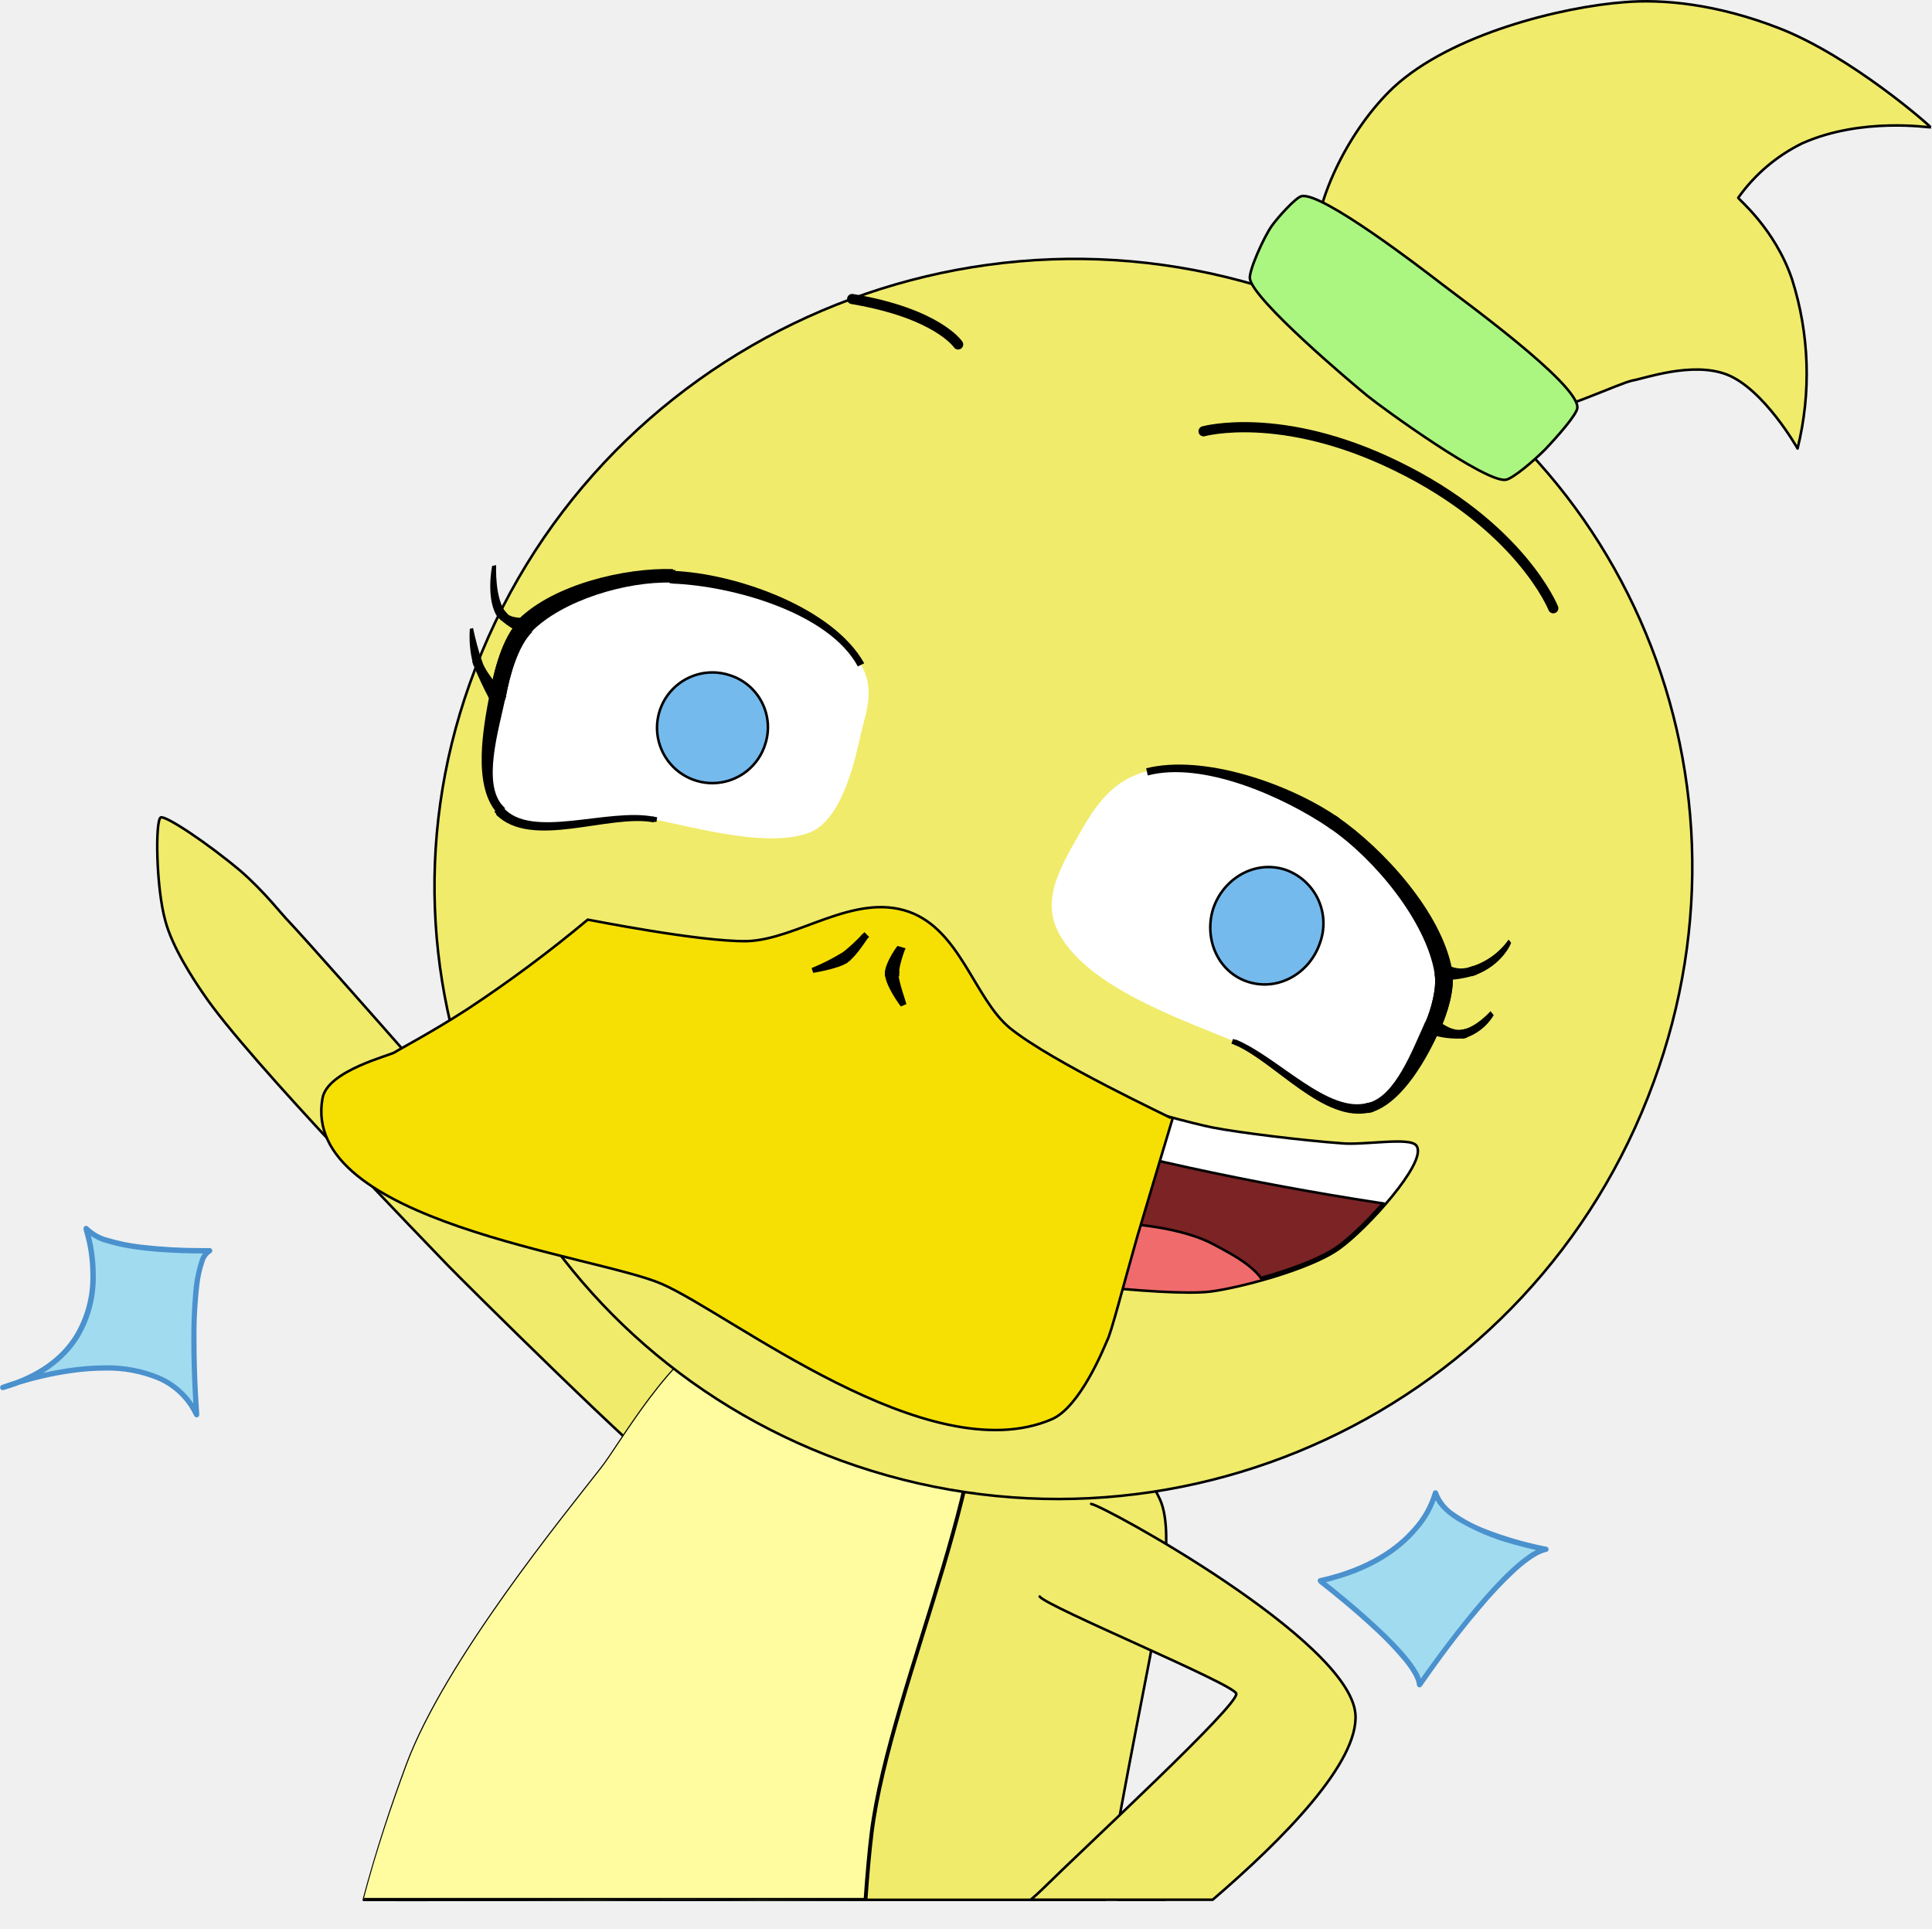
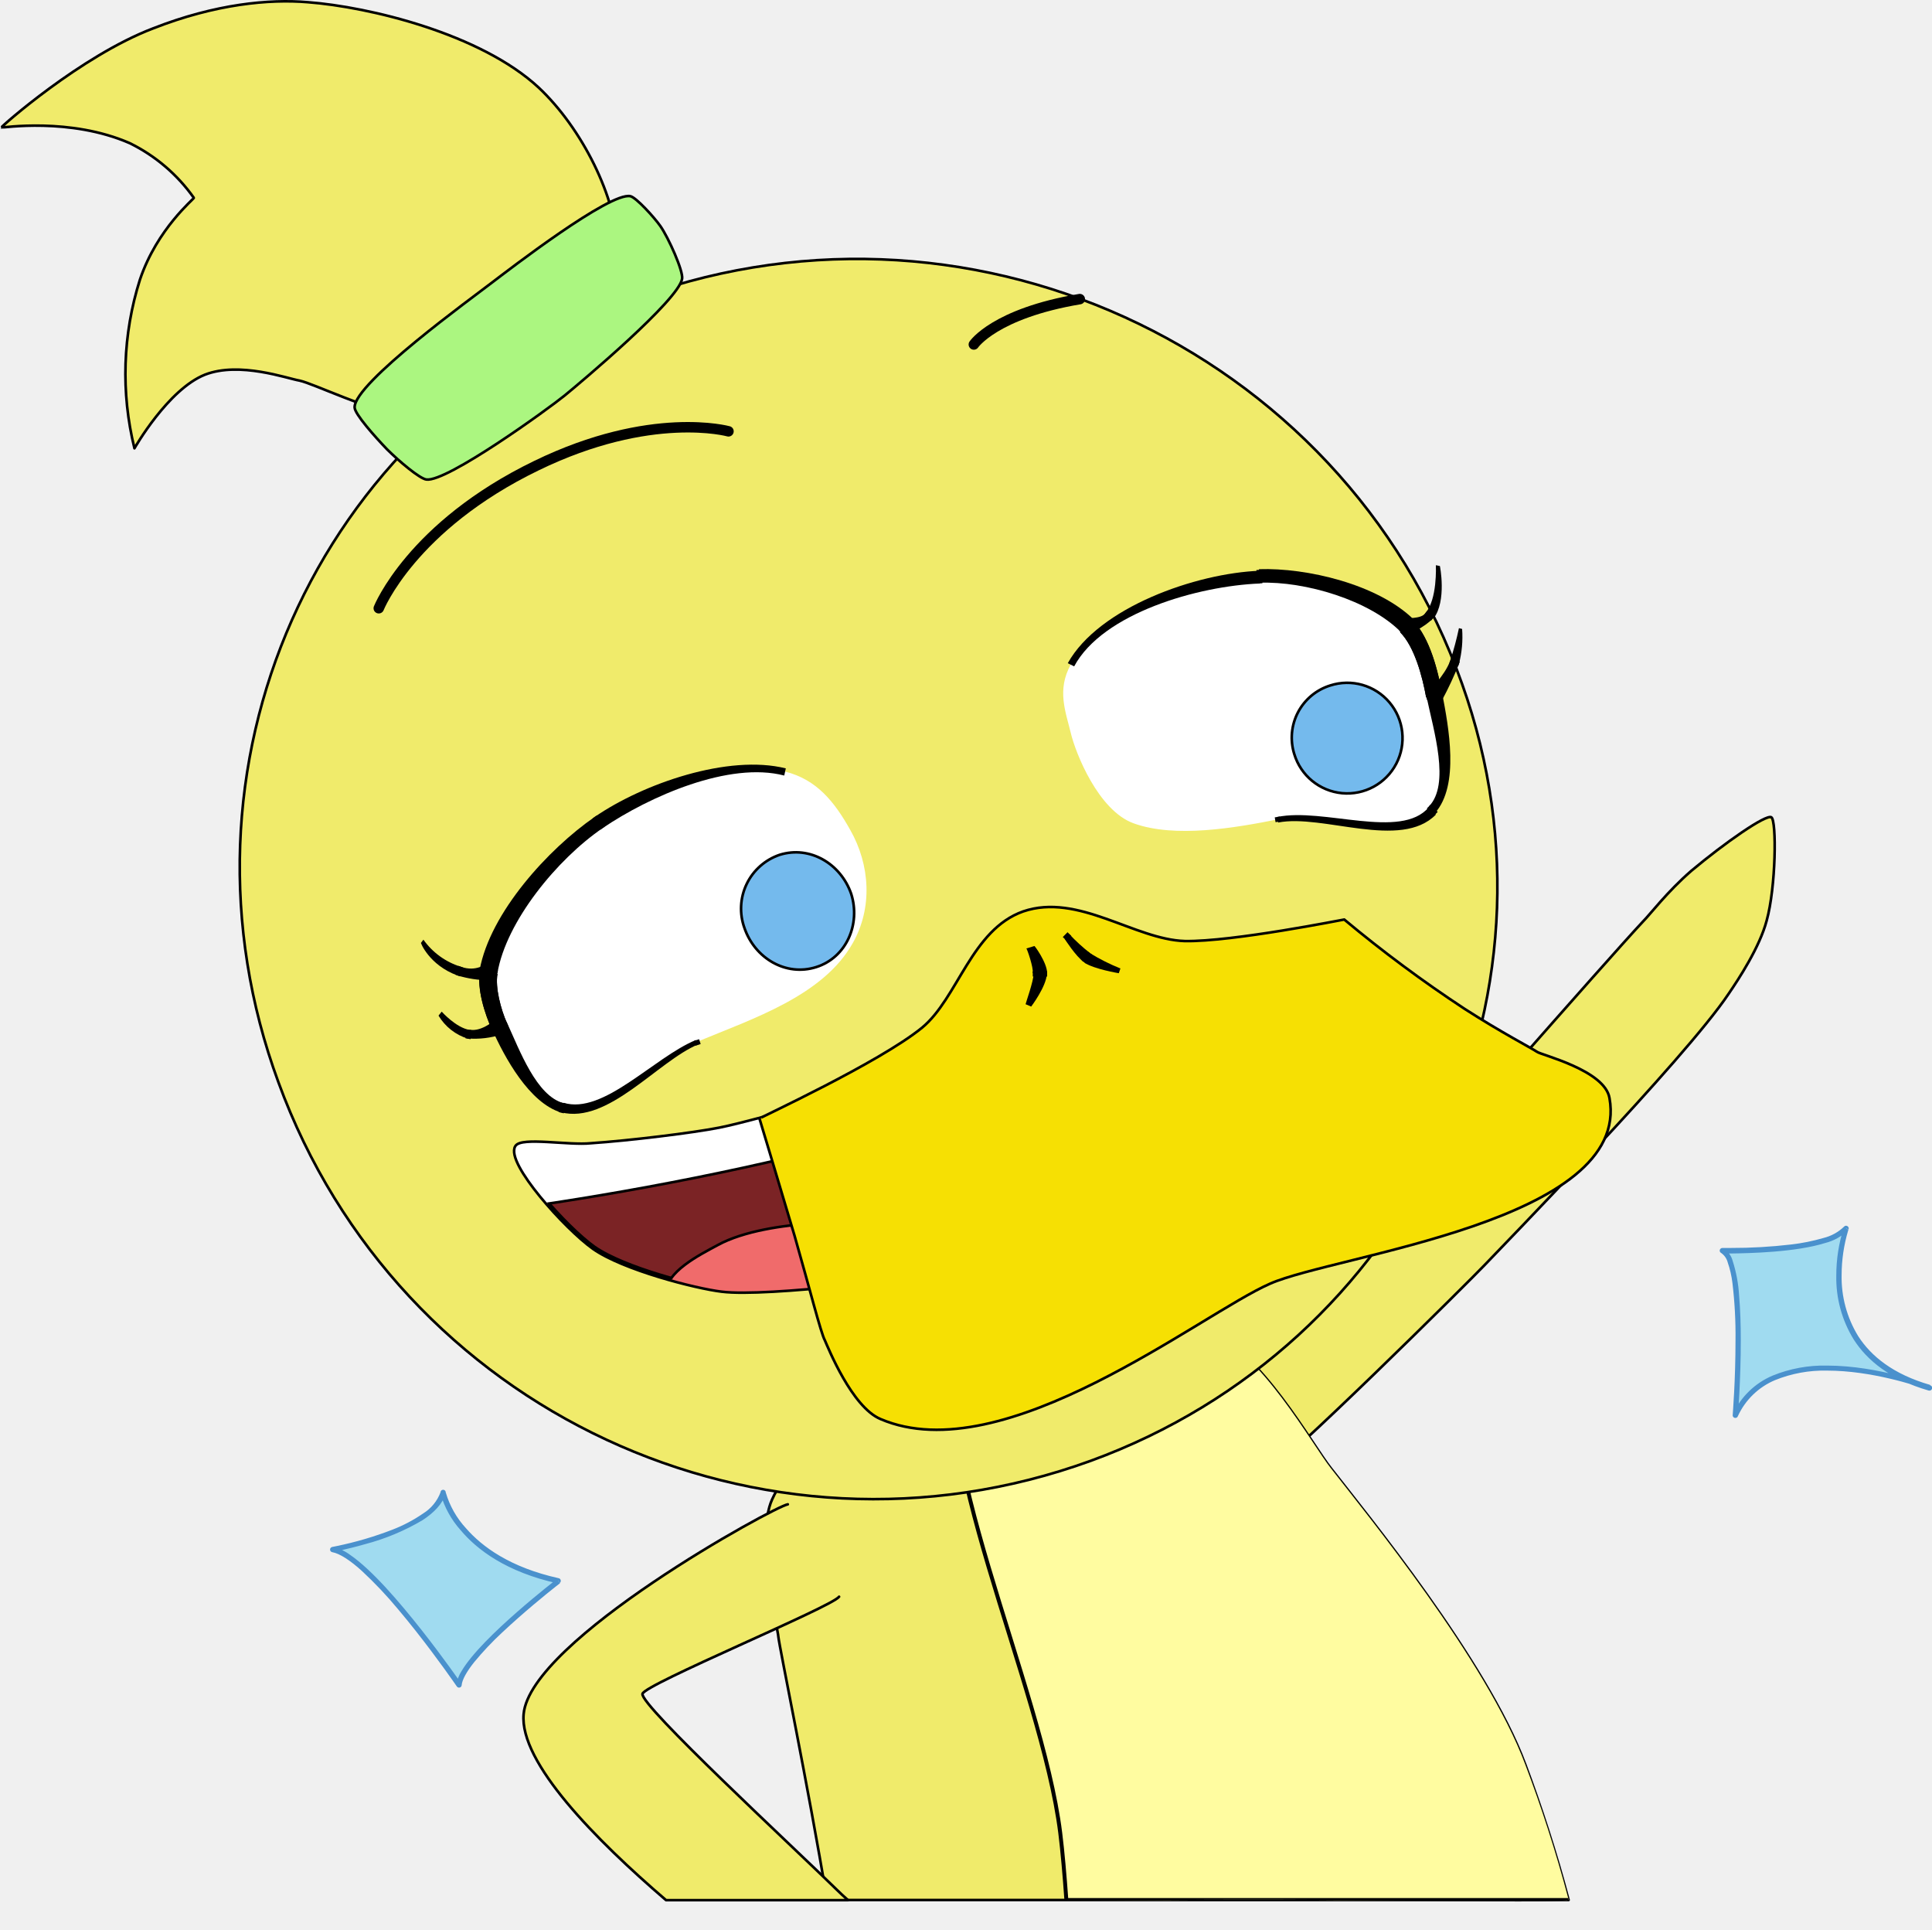
- <svg xmlns="http://www.w3.org/2000/svg" viewBox="0 0 379.09 378.48">
+ <svg xmlns="http://www.w3.org/2000/svg" viewBox="0 0 369.6 369.01">
  <defs>
    <style>.cls-1,.cls-11,.cls-9{fill:none;}.cls-2{fill:#6599ff;}.cls-10,.cls-11,.cls-12,.cls-14,.cls-15,.cls-16,.cls-17,.cls-18,.cls-2,.cls-3,.cls-5,.cls-9{stroke:#000;stroke-linejoin:round;}.cls-10,.cls-11,.cls-12,.cls-14,.cls-15,.cls-16,.cls-17,.cls-18,.cls-2,.cls-3,.cls-5{stroke-linecap:round;}.cls-10,.cls-14,.cls-15,.cls-17,.cls-18,.cls-2,.cls-3{stroke-width:0.5px;}.cls-3{fill:#f0eb6b;}.cls-4{clip-path:url(#clip-path);}.cls-5{fill:#fffca0;stroke-width:0.75px;}.cls-6{fill:#a0dbf0;}.cls-7{fill:#4a91cd;}.cls-15,.cls-16,.cls-8{fill:#fff;}.cls-10{fill:#74baed;}.cls-11{stroke-width:2px;}.cls-12{fill:#7b2325;}.cls-13{clip-path:url(#clip-path-2);}.cls-14{fill:#f06b6b;}.cls-17{fill:#f6e003;}.cls-18{fill:#abf680;}</style>
    <clipPath id="clip-path">
-       <path class="cls-1" d="M142.21,261.1c-10.22,3.66-20.58,22.42-24.24,27-6.87,8.84-30.5,37.66-38.13,58.1-3,8.1-6,17-8.48,26.44.24,1,36.91-.23,78.79.13s66.87,0,66.87,0c3.66-22.17,9.13-49.48,9.36-51.69,0-1.07,4.58-19.52,1.22-26.84-4.57-10.22-19.82-17.84-30-22.42C182.16,264.76,158.07,255.46,142.21,261.1Z" />
+       <path class="cls-1" d="M231,254.56c10,3.57,20.07,21.86,23.64,26.32,6.69,8.62,29.73,36.72,37.16,56.64,3,7.9,5.83,16.54,8.27,25.77-.23,1-36-.21-76.81.13s-65.2,0-65.2,0c-3.56-21.61-8.89-48.23-9.12-50.39,0-1-4.46-19-1.19-26.17,4.46-10,19.32-17.39,29.29-21.85C192,258.13,215.49,249.06,231,254.56Z" />
    </clipPath>
    <clipPath id="clip-path-2">
-       <path class="cls-1" d="M277.77,225c1.84,3.08-9.65,15.89-15.19,19.82-5.84,4.15-20,7.74-25.14,8.35-8.91,1.09-39.66-2.8-45.62-4.25-4.95-1.11-30.43-11-35.45-13.79-4.3-2.34-22.9-12.68-26.84-19.57-3.65-6.29-7-28.55-2.69-30.41,1.49-.66,7,3.69,9.24,4.81,6,2.81,22.95,10.37,25.48,11.28,3.8,1.43,38.79,10,39.31,10.07s29.27,8.63,37,10.16c5.1,1,17.84,2.56,25.34,3.1C267.45,225,276.75,223.29,277.77,225Z" />
+       <path class="cls-1" d="M98.79,219.36c-1.8,3,9.41,15.49,14.8,19.32,5.7,4,19.5,7.54,24.52,8.14,8.69,1.07,38.66-2.73,44.48-4.14,4.82-1.09,29.66-10.76,34.56-13.45,4.18-2.28,22.33-12.35,26.16-19.07,3.56-6.13,6.83-27.84,2.63-29.66-1.45-.64-6.84,3.61-9,4.7-5.82,2.73-22.37,10.11-24.85,11-3.7,1.4-37.81,9.72-38.32,9.82s-28.53,8.42-36.06,9.9c-5,1-17.38,2.51-24.69,3C108.85,219.36,99.78,217.7,98.79,219.36Z" />
    </clipPath>
  </defs>
  <g id="Layer_2" data-name="Layer 2">
    <g id="Layer_4" data-name="Layer 4">
      <g id="Pato">
        <g id="cola">
-           <path class="cls-2" d="M228.62,372.76c-.72-5.7-1.47-9.65-1.47-9.65s-3.08,4-7.8,9.65Z" />
+           <path class="cls-2" d="M146.71,363.42c.7-5.55,1.43-9.4,1.43-9.4s3,3.94,7.6,9.4Z" />
        </g>
        <g id="cuerpo">
          <g id="brazo_izq" data-name="brazo izq">
-             <path class="cls-3" d="M131.25,289.36c-3.2-1.07-41-38.58-43.46-41.17C84.9,245.14,48.45,207.78,39.91,195c-2-2.89-6.1-9.15-7.47-14.33-1.83-6.56-2-19.67-.91-20.28.91-.46,9.14,5,15.7,10.52,4.73,4.12,8.08,8.54,9.46,9.91,6.86,7.32,45.74,51.69,46.05,52.15s43.61,40.56,44.22,42.7c.15.45,4.27,8.23-1.22,13.42C139.79,294.7,131.86,289.67,131.25,289.36Z" />
+             <path class="cls-3" d="M241.64,282.11c3.12-1,40-37.61,42.36-40.13,2.83-3,38.36-39.4,46.69-51.89,1.93-2.82,5.94-8.92,7.28-14,1.78-6.39,1.93-19.18.89-19.77s-8.92,4.9-15.31,10.25c-4.61,4-7.88,8.33-9.22,9.67-6.69,7.13-44.6,50.39-44.89,50.84-.45.45-42.52,39.54-43.12,41.63-.15.44-4.16,8,1.19,13.08C233.31,287.32,241,282.41,241.64,282.11Z" />
          </g>
          <g id="cuerpo-2" data-name="cuerpo">
-             <path class="cls-3" d="M216.81,372.76c3.66-22.09,9.34-49.53,9.57-51.73,0-1.07,4.58-19.52,1.22-26.84-4.57-10.22-19.82-17.84-30-22.42-15.4-7-39.49-16.31-55.35-10.67-10.22,3.66-20.58,22.42-24.24,27-6.87,8.84-30.5,37.66-38.13,58.1-3,8.08-6,17.13-8.5,26.57Z" />
+             <path class="cls-3" d="M158.22,363.42c-3.57-21.54-9.11-48.29-9.33-50.43,0-1-4.46-19-1.19-26.17,4.46-10,19.32-17.39,29.29-21.85,15-6.84,38.5-15.91,54-10.41,10,3.57,20.07,21.86,23.64,26.32,6.69,8.62,29.73,36.72,37.16,56.64,2.95,7.88,5.85,16.7,8.29,25.9Z" />
          </g>
          <g id="detalle">
            <g class="cls-4">
-               <path class="cls-5" d="M50.7,372.76H169.83c.35-4.9.74-9.43,1.2-13.15,3.66-29.43,27.3-77,19.37-97.44-3.36-8.39-19.22-23.49-31.26-27.45-11.59-3.81-32.79-.46-40.56,4C98,250.58,77,301.81,63.83,331.24c-5.25,11.87-11.51,30.52-16.46,46.87H50.7Z" />
+               <path class="cls-5" d="M320.16,363.42H204c-.34-4.78-.72-9.19-1.17-12.82-3.57-28.69-26.61-75.08-18.88-95,3.27-8.17,18.73-22.89,30.48-26.76,11.3-3.71,32-.44,39.54,3.87,20.07,11.59,40.59,61.55,53.37,90.24,5.13,11.57,11.23,29.75,16.05,45.69h-3.25Z" />
            </g>
          </g>
        </g>
        <g id="brazo_der" data-name="brazo der">
-           <path class="cls-3" d="M204,313.25c1.37,2,38.27,17.23,38.58,19.06.45,2.29-29.59,30-38.12,38.43-.58.57-1.34,1.26-2.21,2h35.7c13.77-11.81,28.79-27,28-36.48-1.22-14.49-49.41-40.87-51.85-41.18" />
+           <path class="cls-3" d="M160.52,305.41c-1.33,1.93-37.31,16.79-37.61,18.58-.44,2.23,28.84,29.28,37.17,37.46.55.56,1.3,1.23,2.15,2H127.42c-13.42-11.51-28.07-26.31-27.25-35.57,1.19-14.12,48.16-39.84,50.54-40.14" />
        </g>
-         <path class="cls-6" d="M16.87,241.06s8.43,24-16.35,31.17c0,0,30.15-11.5,38.07,5.36,0,0-2.3-29.88,2.55-32.18C41.14,245.41,21,245.92,16.87,241.06Z" />
-         <path class="cls-7" d="M16.87,241.06l-.49.18.05.16a30.2,30.2,0,0,1,1.3,8.76,22,22,0,0,1-3.25,12c-2.52,3.93-6.83,7.46-14.1,9.57l.14.5.19.49.44-.16c2-.73,10.77-3.64,19.41-3.64a25.66,25.66,0,0,1,10.3,1.88,14,14,0,0,1,7.25,7,.54.54,0,0,0,.61.28.52.52,0,0,0,.38-.55s-.13-1.76-.27-4.46-.27-6.35-.27-10.1a84.78,84.78,0,0,1,.61-11.26,20.31,20.31,0,0,1,.92-4,3.22,3.22,0,0,1,1.27-1.84.54.54,0,0,0,.29-.59.52.52,0,0,0-.52-.4H39.5a100.14,100.14,0,0,1-11.81-.67,37.94,37.94,0,0,1-6.39-1.29,8.81,8.81,0,0,1-4-2.21.52.52,0,0,0-.89.51l.49-.18-.4.34A9.75,9.75,0,0,0,21,243.93c5.82,1.83,14.82,2,18.51,2h1.65v-.52l-.22-.47a4.09,4.09,0,0,0-1.8,2.41,27.67,27.67,0,0,0-1.27,6.85c-.24,2.74-.33,5.8-.33,8.79,0,7.55.55,14.64.55,14.64l.52,0,.47-.22a15.08,15.08,0,0,0-7.78-7.52,26.52,26.52,0,0,0-10.72-2c-10.13,0-20.19,3.85-20.22,3.86a.51.51,0,0,0-.31.65.52.52,0,0,0,.64.34c7.47-2.15,12-5.86,14.69-10a23,23,0,0,0,3.41-12.56,30.88,30.88,0,0,0-1.41-9.27l-.49.17-.4.34Z" />
-         <path class="cls-6" d="M259.06,310.2s19,14.61,19.48,20.37c0,0,17.27-25.24,24.8-26.56,0,0-19.48-3.55-21.7-11.07C281.64,292.94,279,305.78,259.06,310.2Z" />
-         <path class="cls-7" d="M259.06,310.2l-.31.42.81.63c1.82,1.43,6.38,5.1,10.52,9a60.11,60.11,0,0,1,5.49,5.82c1.46,1.82,2.39,3.48,2.45,4.52a.52.52,0,0,0,.39.46.5.5,0,0,0,.56-.21l.76-1.08c1.69-2.42,6-8.49,10.79-14.08a79.35,79.35,0,0,1,7.11-7.52c2.26-2,4.35-3.42,5.8-3.66a.52.52,0,0,0,.43-.51.53.53,0,0,0-.43-.52l-.83-.16a69.69,69.69,0,0,1-11-3.25,28.87,28.87,0,0,1-6.09-3.19,8.34,8.34,0,0,1-3.35-4.1.52.52,0,0,0-.52-.37.52.52,0,0,0-.49.41v0a17.93,17.93,0,0,1-4,7.06c-3.14,3.6-8.63,7.65-18.18,9.77a.52.52,0,0,0-.2.93l.31-.42.12.51c10.06-2.23,15.82-6.62,19-10.47a18,18,0,0,0,3.93-7.2l-.51-.1-.5.14c.62,2.08,2.36,3.77,4.54,5.2A44.24,44.24,0,0,0,296.91,303c3.57,1,6.32,1.53,6.33,1.53l.1-.51-.09-.52a9.27,9.27,0,0,0-3.44,1.61c-4.27,2.94-9.66,9.21-14,14.77s-7.67,10.4-7.68,10.4l.43.3.52,0a6.7,6.7,0,0,0-1-2.75c-2-3.44-6.69-7.9-10.84-11.54s-7.8-6.45-7.81-6.45l-.32.41.12.51Z" />
+         <path class="cls-6" d="M353.15,235s-8.22,23.41,15.94,30.38c0,0-29.39-11.2-37.11,5.23,0,0,2.24-29.14-2.49-31.38C329.49,239.26,349.16,239.76,353.15,235Z" />
+         <path class="cls-7" d="M353.15,235l.48.17-.06.16a30,30,0,0,0-1.26,8.54,21.56,21.56,0,0,0,3.17,11.7c2.46,3.82,6.66,7.27,13.75,9.32l-.14.49-.18.48-.43-.16c-2-.7-10.5-3.54-18.93-3.54a25,25,0,0,0-10,1.83,13.63,13.63,0,0,0-7.07,6.84.51.51,0,0,1-1-.26s.13-1.71.27-4.35.26-6.19.26-9.84a84,84,0,0,0-.59-11,18.78,18.78,0,0,0-.9-3.91,3.15,3.15,0,0,0-1.24-1.8.51.51,0,0,1-.28-.58.53.53,0,0,1,.51-.39s.59,0,1.58,0a97.2,97.2,0,0,0,11.53-.66,37.56,37.56,0,0,0,6.22-1.25,8.63,8.63,0,0,0,3.93-2.16.49.49,0,0,1,.64-.11.51.51,0,0,1,.23.61l-.48-.17.39.33a9.51,9.51,0,0,1-4.41,2.47c-5.67,1.77-14.45,1.95-18.05,2-1,0-1.6,0-1.6,0v-.51l.22-.46a4,4,0,0,1,1.75,2.36,26.93,26.93,0,0,1,1.24,6.67c.23,2.67.32,5.66.32,8.58,0,7.36-.53,14.27-.53,14.27l-.51,0-.46-.21a14.66,14.66,0,0,1,7.58-7.34,26.07,26.07,0,0,1,10.45-1.92c9.88,0,19.69,3.76,19.72,3.77a.51.51,0,0,1-.32,1c-7.29-2.1-11.73-5.71-14.32-9.75a22.48,22.48,0,0,1-3.34-12.25,29.94,29.94,0,0,1,1.38-9l.48.17.39.33Z" />
+         <path class="cls-6" d="M106.81,302.43s-18.56,14.25-19,19.86c0,0-16.84-24.6-24.17-25.9,0,0,19-3.45,21.15-10.79C84.8,285.6,87.39,298.12,106.81,302.43Z" />
+         <path class="cls-7" d="M106.81,302.43l.31.41-.8.62c-1.77,1.39-6.21,5-10.25,8.79a58.27,58.27,0,0,0-5.35,5.67c-1.43,1.78-2.33,3.4-2.4,4.41a.5.5,0,0,1-.37.45.51.51,0,0,1-.55-.2l-.74-1.06c-1.65-2.35-5.9-8.27-10.52-13.73a77.77,77.77,0,0,0-6.93-7.33c-2.2-2-4.25-3.33-5.65-3.57a.51.51,0,0,1-.42-.5.51.51,0,0,1,.42-.5l.8-.16a67,67,0,0,0,10.75-3.16A28.33,28.33,0,0,0,81,289.45a8.13,8.13,0,0,0,3.27-4,.5.5,0,0,1,1,0v0a17.25,17.25,0,0,0,3.9,6.89c3.06,3.5,8.4,7.46,17.72,9.53a.49.49,0,0,1,.38.39.5.5,0,0,1-.18.51l-.31-.41-.11.5c-9.81-2.18-15.43-6.45-18.57-10.2a17.63,17.63,0,0,1-3.83-7l.5-.1.48.14c-.6,2-2.29,3.68-4.42,5.07a42.9,42.9,0,0,1-11,4.59c-3.48,1-6.16,1.49-6.17,1.49l-.09-.5.08-.5a9.11,9.11,0,0,1,3.35,1.57c4.17,2.86,9.42,9,13.68,14.4S88.23,322,88.24,322l-.42.29-.51,0a6.52,6.52,0,0,1,1-2.68c2-3.36,6.52-7.7,10.57-11.25s7.6-6.28,7.61-6.29l.31.4-.11.5Z" />
      </g>
      <g id="patita">
        <g id="cabeza">
          <g id="cabeza-2" data-name="cabeza">
-             <path class="cls-3" d="M324.47,212.33A124.43,124.43,0,0,1,165,286.57c-62-22.66-95-90.19-72.84-152.4C115.8,67.58,190.51,33.82,256.32,59.3,317.44,83.06,347.14,150.74,324.47,212.33Z" />
+             <path class="cls-3" d="M53.26,207A121.31,121.31,0,0,0,208.7,279.4c60.5-22.1,92.65-87.93,71-148.59-23-64.92-95.85-97.83-160-73C60.11,81,31.16,147,53.26,207Z" />
          </g>
          <g id="ojos">
            <g id="ojos-2" data-name="ojos">
-               <path class="cls-8" d="M268.67,217.17c-8.44,2.35-18.29-9.38-26.42-12.82-10.94-4.53-28.57-10.65-34.35-21-3.91-6.88.45-13.68,4.36-20.56,3.13-5.47,6.55-9.89,12.8-11.46,11.1-2.81,27.2,3.6,36.58,10,8.91,6.09,19.69,18.44,21.57,29.23.47,3.12-.94,7.66-2.19,10.63C278.67,206.85,274.61,215.76,268.67,217.17Z" />
-               <path d="M279.61,200.76c1.25-2.81,2.35-7,1.88-9.69l3.44-.63c.62,3.6-.94,8.44-2.35,11.57Z" />
-               <path d="M281.49,190.91c-1.72-10.16-11.73-22.35-20.64-28.45l1.57-2.19c9.06,6.26,20.47,18.76,22.51,30Z" />
-               <path class="cls-9" d="M281.49,190.91l3.44-.62" />
-               <path d="M260.85,162.46c-9.22-6.25-24.85-13.13-35.64-10.31l-.31-1.41c11.26-2.81,28,3,37.52,9.53Z" />
-               <path class="cls-9" d="M260.85,162.46l1.57-2.19" />
-               <path d="M242.57,204c8.28,3.44,18.13,14.69,25.94,12.35l.47,1.88c-9.22,2.34-18.91-10-26.88-13.29Z" />
-               <path class="cls-9" d="M242.41,204l-.31.94" />
-               <path d="M268.51,216.39c5.32-1.41,8.6-10.32,11.1-15.79l3,1.25c-2.5,5.63-7.35,14.54-13.6,16.42Z" />
-               <path class="cls-9" d="M268.51,216.39l.47,1.88" />
-               <path class="cls-8" d="M97.82,159c6.1,6.72,21.42-.15,30.32,1.72,8.6,1.72,22.41,5.67,30.54,2.7,6.88-2.5,9.34-15.57,10.28-19.62s2.8-8.4,0-13.4c-5.94-10.79-24.85-16.73-37-17.2-9.07-.47-22.51,3.13-28.92,9.7-3.13,3.12-4.69,9.22-5.47,13.59C96.26,143.08,93.44,154,97.82,159Z" />
-               <path d="M96.1,136.2c.78-4.37,2.35-10.94,5.78-14.54l2.51,2.35c-2.82,2.81-4.38,8.6-5.16,12.82Z" />
-               <path d="M101.73,121.51c7-6.88,20.94-10.16,30.32-9.85l-.15,2.66c-8.91-.31-21.57,3.44-27.67,9.69Z" />
-               <path class="cls-9" d="M101.73,121.66l2.5,2.35" />
-               <path d="M131.9,112c12.5.47,31.57,7.19,37.67,18.14l-1.25.62c-5.63-10.47-24.39-15.79-36.42-16.26Z" />
-               <path class="cls-9" d="M132.05,111.82l-.15,2.65" />
-               <path d="M128.3,161.37c-8.75-1.72-24.07,5.47-31-1.57l1.41-1.4c5.47,6.41,20.63,0,29.7,1.87Z" />
-               <path class="cls-9" d="M128.3,161.21l.16-.94" />
-               <path d="M97.51,159.49c-4.85-5.47-2.66-16.88-1.41-23.44l3.13.62c-1.41,6.72-4.69,17.2-.47,21.57Z" />
-               <path class="cls-9" d="M97.35,159.65l1.41-1.41" />
-               <path d="M281.49,199.82c.47.16,3,2.66,5.47,2.19l.31,1.72a16.84,16.84,0,0,1-6.56-.78Z" />
-               <path d="M287,202c2.66-.47,5.31-3.44,5.47-3.6l.62.79a10.28,10.28,0,0,1-5.78,4.53Z" />
-               <path class="cls-9" d="M287,202l.31,1.72" />
-               <path d="M283.05,188.88c.78.16,2.5,1.87,5.63.78l.62,1.72a22.49,22.49,0,0,1-6.09.94Z" />
-               <path class="cls-9" d="M283.05,188.88l.16,3.44" />
-               <path d="M288.68,189.66a14.08,14.08,0,0,0,7.34-5.31l.47.62c.16-.16-1.56,4.38-7.19,6.41Z" />
-               <path class="cls-9" d="M288.68,189.66l.62,1.72" />
-               <path d="M279.61,200.76c1.25-2.81,2.35-7,1.88-9.69l3.44-.63c.62,3.6-.94,8.44-2.35,11.57Z" />
-               <path class="cls-9" d="M279.61,200.76l3,1.25" />
-               <path d="M96.1,137.3a72.85,72.85,0,0,1-3.28-7l1.72-.62c1.09,3,4.22,5.94,4.37,6.09Z" />
-               <path d="M92.82,130.26a21.26,21.26,0,0,1-.63-6.88l.63-.15a60.45,60.45,0,0,0,1.72,6.41Z" />
-               <path class="cls-9" d="M92.82,130.26l1.72-.62" />
-               <path d="M102.35,124.32c.47.16-2.81-1.25-4.37-3l1.4-1.09c.79,1.25,3.91.94,4.38,1.09Z" />
-               <path class="cls-9" d="M102.35,124.48l1.41-3.13" />
-               <path d="M97.82,121.35c-2.66-3.44-1.25-10.47-1.25-10.31l.78-.16c0,.16-.31,6.72,2,9.38Z" />
-               <path class="cls-9" d="M98,121.35l1.4-1.09" />
-               <path d="M96.1,136.2c.78-4.37,2.35-10.94,5.78-14.54l2.51,2.35c-2.82,2.81-4.38,8.6-5.16,12.82Z" />
-               <path class="cls-9" d="M96.1,136.2l3.13.63" />
+               <path class="cls-8" d="M107.66,211.73c8.23,2.29,17.83-9.14,25.76-12.49,10.66-4.42,24.08-8.8,29.72-18.86,3.81-6.71,3.33-14.93-.48-21.63-3-5.34-6.38-9.65-12.48-11.17-10.82-2.75-26.52,3.5-35.66,9.75-8.69,5.94-19.2,18-21,28.5-.46,3,.91,7.46,2.13,10.36C97.91,201.68,101.87,210.36,107.66,211.73Z" />
+               <path d="M97,195.73c-1.22-2.74-2.28-6.85-1.83-9.45l-3.35-.6c-.61,3.5.92,8.22,2.29,11.27Z" />
+               <path d="M95.16,186.13c1.68-9.9,11.43-21.79,20.12-27.73l-1.52-2.14c-8.84,6.1-20,18.29-22,29.26Z" />
+               <path class="cls-9" d="M95.16,186.13l-3.35-.61" />
+               <path d="M115.28,158.4c9-6.1,24.23-12.8,34.75-10.06l.3-1.37c-11-2.75-27.28,2.89-36.57,9.29Z" />
+               <path class="cls-9" d="M115.28,158.4l-1.52-2.14" />
+               <path d="M133.11,198.93c-8.08,3.36-17.68,14.33-25.3,12l-.45,1.83c9,2.29,18.44-9.75,26.21-13Z" />
+               <path class="cls-9" d="M133.26,198.93l.31.92" />
+               <path d="M107.81,211c-5.18-1.37-8.38-10.06-10.82-15.39L94.1,196.8c2.44,5.49,7.16,14.17,13.26,16Z" />
+               <path class="cls-9" d="M107.81,211l-.45,1.83" />
+               <path class="cls-8" d="M274.23,155c-6,6.56-20.88-.15-29.57,1.68-8.38,1.68-19.89,3.68-27.82.79-6.7-2.44-11.06-13.34-12-17.29s-2.72-8.19,0-13.06c5.79-10.52,24.23-16.31,36.12-16.77,8.84-.45,21.94,3,28.19,9.45,3.05,3,4.57,9,5.33,13.26C275.75,139.5,278.5,150.17,274.23,155Z" />
+               <path d="M275.9,132.79c-.76-4.26-2.28-10.66-5.63-14.17l-2.44,2.29c2.74,2.74,4.26,8.38,5,12.49Z" />
+               <path d="M270.42,118.47c-6.86-6.71-20.42-9.91-29.57-9.6l.16,2.59c8.68-.31,21,3.35,27,9.45Z" />
+               <path class="cls-9" d="M270.42,118.62,268,120.91" />
+               <path d="M241,109.17c-12.2.46-30.79,7-36.73,17.68l1.22.61c5.48-10.21,23.77-15.39,35.51-15.85Z" />
+               <path class="cls-9" d="M240.85,109l.16,2.59" />
+               <path d="M244.51,157.33c8.54-1.68,23.47,5.33,30.18-1.52l-1.38-1.38c-5.33,6.25-20.11,0-28.95,1.83Z" />
+               <path class="cls-9" d="M244.51,157.18l-.15-.92" />
+               <path d="M274.53,155.5c4.73-5.33,2.59-16.46,1.37-22.86l-3,.61c1.37,6.55,4.57,16.76.45,21Z" />
+               <path class="cls-9" d="M274.69,155.65l-1.38-1.37" />
+               <path d="M95.16,194.82c-.45.15-2.89,2.59-5.33,2.13l-.3,1.68a16.59,16.59,0,0,0,6.4-.76Z" />
+               <path d="M89.83,197c-2.59-.45-5.18-3.35-5.33-3.5l-.61.76a10,10,0,0,0,5.64,4.42Z" />
+               <path class="cls-9" d="M89.83,197l-.3,1.68" />
+               <path d="M93.64,184.15c-.76.15-2.44,1.83-5.49.76l-.6,1.68a21.19,21.19,0,0,0,5.94.91Z" />
+               <path class="cls-9" d="M93.64,184.15l-.15,3.35" />
+               <path d="M88.15,184.91A13.76,13.76,0,0,1,81,179.73l-.46.61c-.15-.15,1.53,4.27,7,6.25Z" />
+               <path class="cls-9" d="M88.15,184.91l-.6,1.68" />
+               <path d="M97,195.73c-1.22-2.74-2.28-6.85-1.83-9.45l-3.35-.6c-.61,3.5.92,8.22,2.29,11.27Z" />
+               <path class="cls-9" d="M97,195.73,94.1,197" />
+               <path d="M275.9,133.86a65.54,65.54,0,0,0,3.2-6.86l-1.67-.61c-1.07,2.9-4.12,5.79-4.27,6Z" />
+               <path d="M279.1,127a20.53,20.53,0,0,0,.61-6.7l-.61-.15a59.74,59.74,0,0,1-1.67,6.24Z" />
+               <path class="cls-9" d="M279.1,127l-1.67-.61" />
+               <path d="M269.81,121.21c-.46.15,2.74-1.22,4.27-2.89l-1.38-1.07c-.76,1.22-3.81.91-4.26,1.07Z" />
+               <path class="cls-9" d="M269.81,121.36l-1.37-3" />
+               <path d="M274.23,118.32c2.59-3.36,1.22-10.21,1.22-10.06l-.76-.15c0,.15.3,6.55-2,9.14Z" />
+               <path class="cls-9" d="M274.08,118.32l-1.38-1.07" />
+               <path d="M275.9,132.79c-.76-4.26-2.28-10.66-5.63-14.17l-2.44,2.29c2.74,2.74,4.26,8.38,5,12.49Z" />
+               <path class="cls-9" d="M275.9,132.79l-3,.61" />
            </g>
            <g id="pupilas_2" data-name="pupilas 2">
-               <path class="cls-10" d="M259,185c-2,5.94-8.13,9.53-14.07,7.66s-8.75-8.45-6.88-14.38c2-5.94,8.13-9.54,14.07-7.66A11.14,11.14,0,0,1,259,185Z" />
-               <path class="cls-10" d="M150.18,145.92a10.86,10.86,0,1,1-7-13.44A10.71,10.71,0,0,1,150.18,145.92Z" />
+               <path class="cls-10" d="M142.42,177.51c2,5.8,7.93,9.3,13.72,7.47s8.53-8.23,6.7-14c-2-5.79-7.92-9.29-13.71-7.47A10.87,10.87,0,0,0,142.42,177.51Z" />
+               <path class="cls-10" d="M247.6,144.23a10.58,10.58,0,1,0,6.86-13.11A10.45,10.45,0,0,0,247.6,144.23Z" />
            </g>
          </g>
          <g id="cejas">
-             <path class="cls-11" d="M236.16,84.62s15.16-4.22,37.67,6.72c24.54,11.88,30.95,28,30.95,28" />
-             <path class="cls-11" d="M188,67.58s-4.06-6.1-20.79-8.91" />
+             <path class="cls-11" d="M139.36,82.5s-14.78-4.11-36.73,6.56c-23.92,11.58-30.17,27.28-30.17,27.28" />
+             <path class="cls-11" d="M186.3,65.89s4-5.94,20.27-8.68" />
          </g>
          <g id="boca">
            <g id="boca-2" data-name="boca">
-               <path class="cls-12" d="M277.77,225c1.84,3.08-9.65,15.89-15.19,19.82-5.84,4.15-20,7.74-25.14,8.35-8.91,1.09-39.66-2.8-45.62-4.25-4.95-1.11-30.43-11-35.45-13.79-4.3-2.34-22.9-12.68-26.84-19.57-3.65-6.29-7-28.55-2.69-30.41,1.49-.66,7,3.69,9.24,4.81,6,2.81,22.95,10.37,25.48,11.28,3.8,1.43,38.79,10,39.31,10.07s29.27,8.63,37,10.16c5.1,1,17.84,2.56,25.34,3.1C267.45,225,276.75,223.29,277.77,225Z" />
+               <path class="cls-12" d="M98.79,219.36c-1.8,3,9.41,15.49,14.8,19.32,5.7,4,19.5,7.54,24.52,8.14,8.69,1.07,38.66-2.73,44.48-4.14,4.82-1.09,29.66-10.76,34.56-13.45,4.18-2.28,22.33-12.35,26.16-19.07,3.56-6.13,6.83-27.84,2.63-29.66-1.45-.64-6.84,3.61-9,4.7-5.82,2.73-22.37,10.11-24.85,11-3.7,1.4-37.81,9.72-38.32,9.82s-28.53,8.42-36.06,9.9c-5,1-17.38,2.51-24.69,3C108.85,219.36,99.78,217.7,98.79,219.36Z" />
            </g>
            <g id="lengua">
              <g class="cls-13">
-                 <path class="cls-14" d="M235.79,262.21c-9.75,3.24-24.7,3.27-34.32-.26-4.82-1.76-13.27-5.06-13.62-10.16-.24-3.58,4.87-7.46,8.08-9.27,6.24-3.39,16.62-3,23.73-2.52,5.64.3,13.56,1.46,18.59,4.22,3.56,1.92,10.36,5.31,10.09,9.46C248,258.23,240.12,260.89,235.79,262.21Z" />
+                 <path class="cls-14" d="M139.72,255.64c9.5,3.16,24.07,3.2,33.46-.25,4.69-1.72,12.93-4.93,13.27-9.9.24-3.49-4.74-7.28-7.87-9-6.08-3.3-16.2-2.9-23.13-2.45-5.51.29-13.23,1.42-18.13,4.1-3.47,1.88-10.11,5.18-9.83,9.23C127.83,251.76,135.49,254.36,139.72,255.64Z" />
              </g>
            </g>
            <g id="dientes">
              <g class="cls-13">
-                 <path class="cls-15" d="M321.5,194.09c-10.95-31.23-59-52.67-90.27-63.6-31-10.88-80.25-22.23-109.25-6.76C108,131.29,92,167.4,92,167.4s63.4,38.73,105.94,52.43c42.27,13.64,111.5,22.83,115.59,19.29C315.18,237.81,326.13,207.1,321.5,194.09Z" />
+                 <path class="cls-15" d="M56.15,189.23c10.68-30.45,57.54-51.35,88-62,30.22-10.6,78.23-21.67,106.5-6.59,13.64,7.38,29.2,42.58,29.2,42.58S218.06,201,176.59,214.33c-41.21,13.3-108.71,22.25-112.7,18.8C62.32,231.85,51.64,201.91,56.15,189.23Z" />
              </g>
              <g class="cls-13">
-                 <path class="cls-16" d="M59.16,275.42c11,31.11,58.88,52.66,90.15,63.58,31,10.88,81.39,23.95,109.37,6.79,24.24-14.78,39.44-85.54,39.46-85.67s-73.43,5.88-115.43-5C139.3,243.84,80.85,199.29,76,201.86,72.94,203.57,51.71,254,59.16,275.42Z" />
+                 <path class="cls-16" d="M311.92,268.53c-10.7,30.32-57.41,51.33-87.89,62-30.22,10.6-79.35,23.35-106.63,6.62C93.76,322.72,79,253.73,78.93,253.61s71.59,5.73,112.54-4.87c42.32-11,99.31-54.44,104-51.93C298.49,198.47,319.18,247.63,311.92,268.53Z" />
              </g>
            </g>
          </g>
          <g id="El_pico" data-name="El pico">
-             <path class="cls-17" d="M146.59,184.66c-9.38.15-31.11-4.22-31.26-4.22A261.7,261.7,0,0,1,91.72,198c-7,4.53-13.28,7.81-14.22,8.44-.78.62-13.29,3.59-14.22,9.06-4.38,24.23,53.77,30.8,66.58,36.42,13.6,5.94,52.21,36.89,76.44,26.58,5.63-2.35,10.32-14.07,10.94-15.48.78-1.41,3-10.16,5.94-20.48,3.44-11.56,6.88-23,6.88-23,0-.16-23.45-11-31.89-17.82-7-5.79-9.69-19.23-19.85-22.83C167.54,175.12,156.44,184.35,146.59,184.66Z" />
-             <path d="M177.7,186.07c-.16.15-1.41,3.75-1.25,4.84h-2.82c0-2,2.5-5.47,2.5-5.31Z" />
-             <path d="M176.29,191.07c0,1.4,1.56,5.78,1.56,5.94l-1.09.47s-3-3.91-3.13-6.41Z" />
-             <path class="cls-9" d="M176.45,191.07h-2.82" />
-             <path d="M170.19,184.19s-2.19,3.44-3.75,4.53L165.19,187a36,36,0,0,0,4.07-3.75Z" />
-             <path class="cls-9" d="M170.19,184.19l-.93-.94" />
-             <path d="M166.29,188.88c-1.88,1.25-6.73,2-6.73,2l-.31-.94a40.05,40.05,0,0,0,5.94-3Z" />
-             <path class="cls-9" d="M166.44,188.72,165.19,187" />
+             <path class="cls-17" d="M226.68,180c9.14.15,30.33-4.12,30.48-4.12a252.37,252.37,0,0,0,23,17.07c6.86,4.42,13,7.62,13.87,8.23.76.61,12.95,3.5,13.87,8.84,4.26,23.62-52.43,30-64.92,35.51-13.26,5.79-50.9,36-74.52,25.9-5.49-2.28-10.06-13.71-10.67-15.08-.76-1.38-2.9-9.91-5.79-20-3.35-11.27-6.71-22.4-6.71-22.4,0-.15,22.86-10.67,31.09-17.37,6.86-5.64,9.45-18.75,19.36-22.25C206.26,170.74,217.08,179.73,226.68,180Z" />
+             <path d="M196.35,181.41c.16.15,1.38,3.66,1.22,4.72h2.75c0-2-2.44-5.33-2.44-5.18Z" />
+             <path d="M197.73,186.28c0,1.38-1.53,5.64-1.53,5.8l1.07.45s2.89-3.81,3-6.25Z" />
+             <path class="cls-9" d="M197.57,186.28h2.75" />
+             <path d="M203.67,179.58s2.13,3.35,3.66,4.42l1.22-1.68a34.9,34.9,0,0,1-4-3.66Z" />
+             <path class="cls-9" d="M203.67,179.58l.91-.92" />
+             <path d="M207.48,184.15c1.83,1.22,6.55,2,6.55,2l.31-.91a39.21,39.21,0,0,1-5.79-2.9Z" />
+             <path class="cls-9" d="M207.33,184l1.22-1.68" />
          </g>
        </g>
        <g id="mechon">
-           <path class="cls-3" d="M257.82,49.37c.2-10.68,7.23-24.3,15.56-32.18C284.74,6.62,306.64,1.33,318.7.43,326.24-.21,336.8.76,349,5.5,363.25,11,379,24.93,378.84,25s-13.49-2.09-25.21,3.12A33.49,33.49,0,0,0,341.07,38.8c-.07.22,7.17,6,10.56,16A61.06,61.06,0,0,1,352.71,88S346.17,76.4,338.87,73.5c-6.79-2.63-16.09.74-18.55,1.16-2.74.58-14,6.06-20.1,6.65-8.67.89-22.71,1.78-30.07-3.59C262.58,72.28,257.59,58.64,257.82,49.37Z" />
+           <path class="cls-3" d="M118.23,48.14c-.18-10.41-7-23.7-15.16-31.37C92,6.46,70.64,1.31,58.88.42c-7.35-.62-17.64.33-29.56,5C15.46,10.69.12,24.31.25,24.39s13.15-2,24.58,3A32.61,32.61,0,0,1,37.08,37.84c.06.21-7,5.86-10.3,15.62a59.65,59.65,0,0,0-1.06,32.29s6.39-11.26,13.5-14.09c6.62-2.56,15.69.73,18.09,1.14,2.67.56,13.61,5.9,19.59,6.48,8.45.86,22.14,1.74,29.32-3.5C113.6,70.47,118.46,57.18,118.23,48.14Z" />
        </g>
        <g id="cole">
-           <path class="cls-18" d="M245.25,54.68c-.25-1.48,2.67-8.06,4.3-10.37,1.23-1.73,4.72-5.58,5.84-5.82,4-.89,23.88,14.44,27.2,17,3.69,2.87,27.07,19.73,26.92,24.47,0,1.27-3.93,5.7-6.34,8.24-2.33,2.33-6.4,5.76-7.74,5.94-4,.54-23.93-13.88-27.12-16.47S245.87,58.83,245.25,54.68Z" />
+           <path class="cls-18" d="M130.49,53.31c.25-1.44-2.6-7.86-4.19-10.11-1.19-1.68-4.6-5.43-5.7-5.67-3.9-.87-23.27,14.08-26.51,16.54C90.49,56.86,67.7,73.3,67.84,77.92c0,1.24,3.84,5.56,6.18,8,2.28,2.27,6.25,5.63,7.55,5.8,3.92.53,23.34-13.53,26.44-16.06S129.89,57.36,130.49,53.31Z" />
        </g>
      </g>
    </g>
  </g>
</svg>
